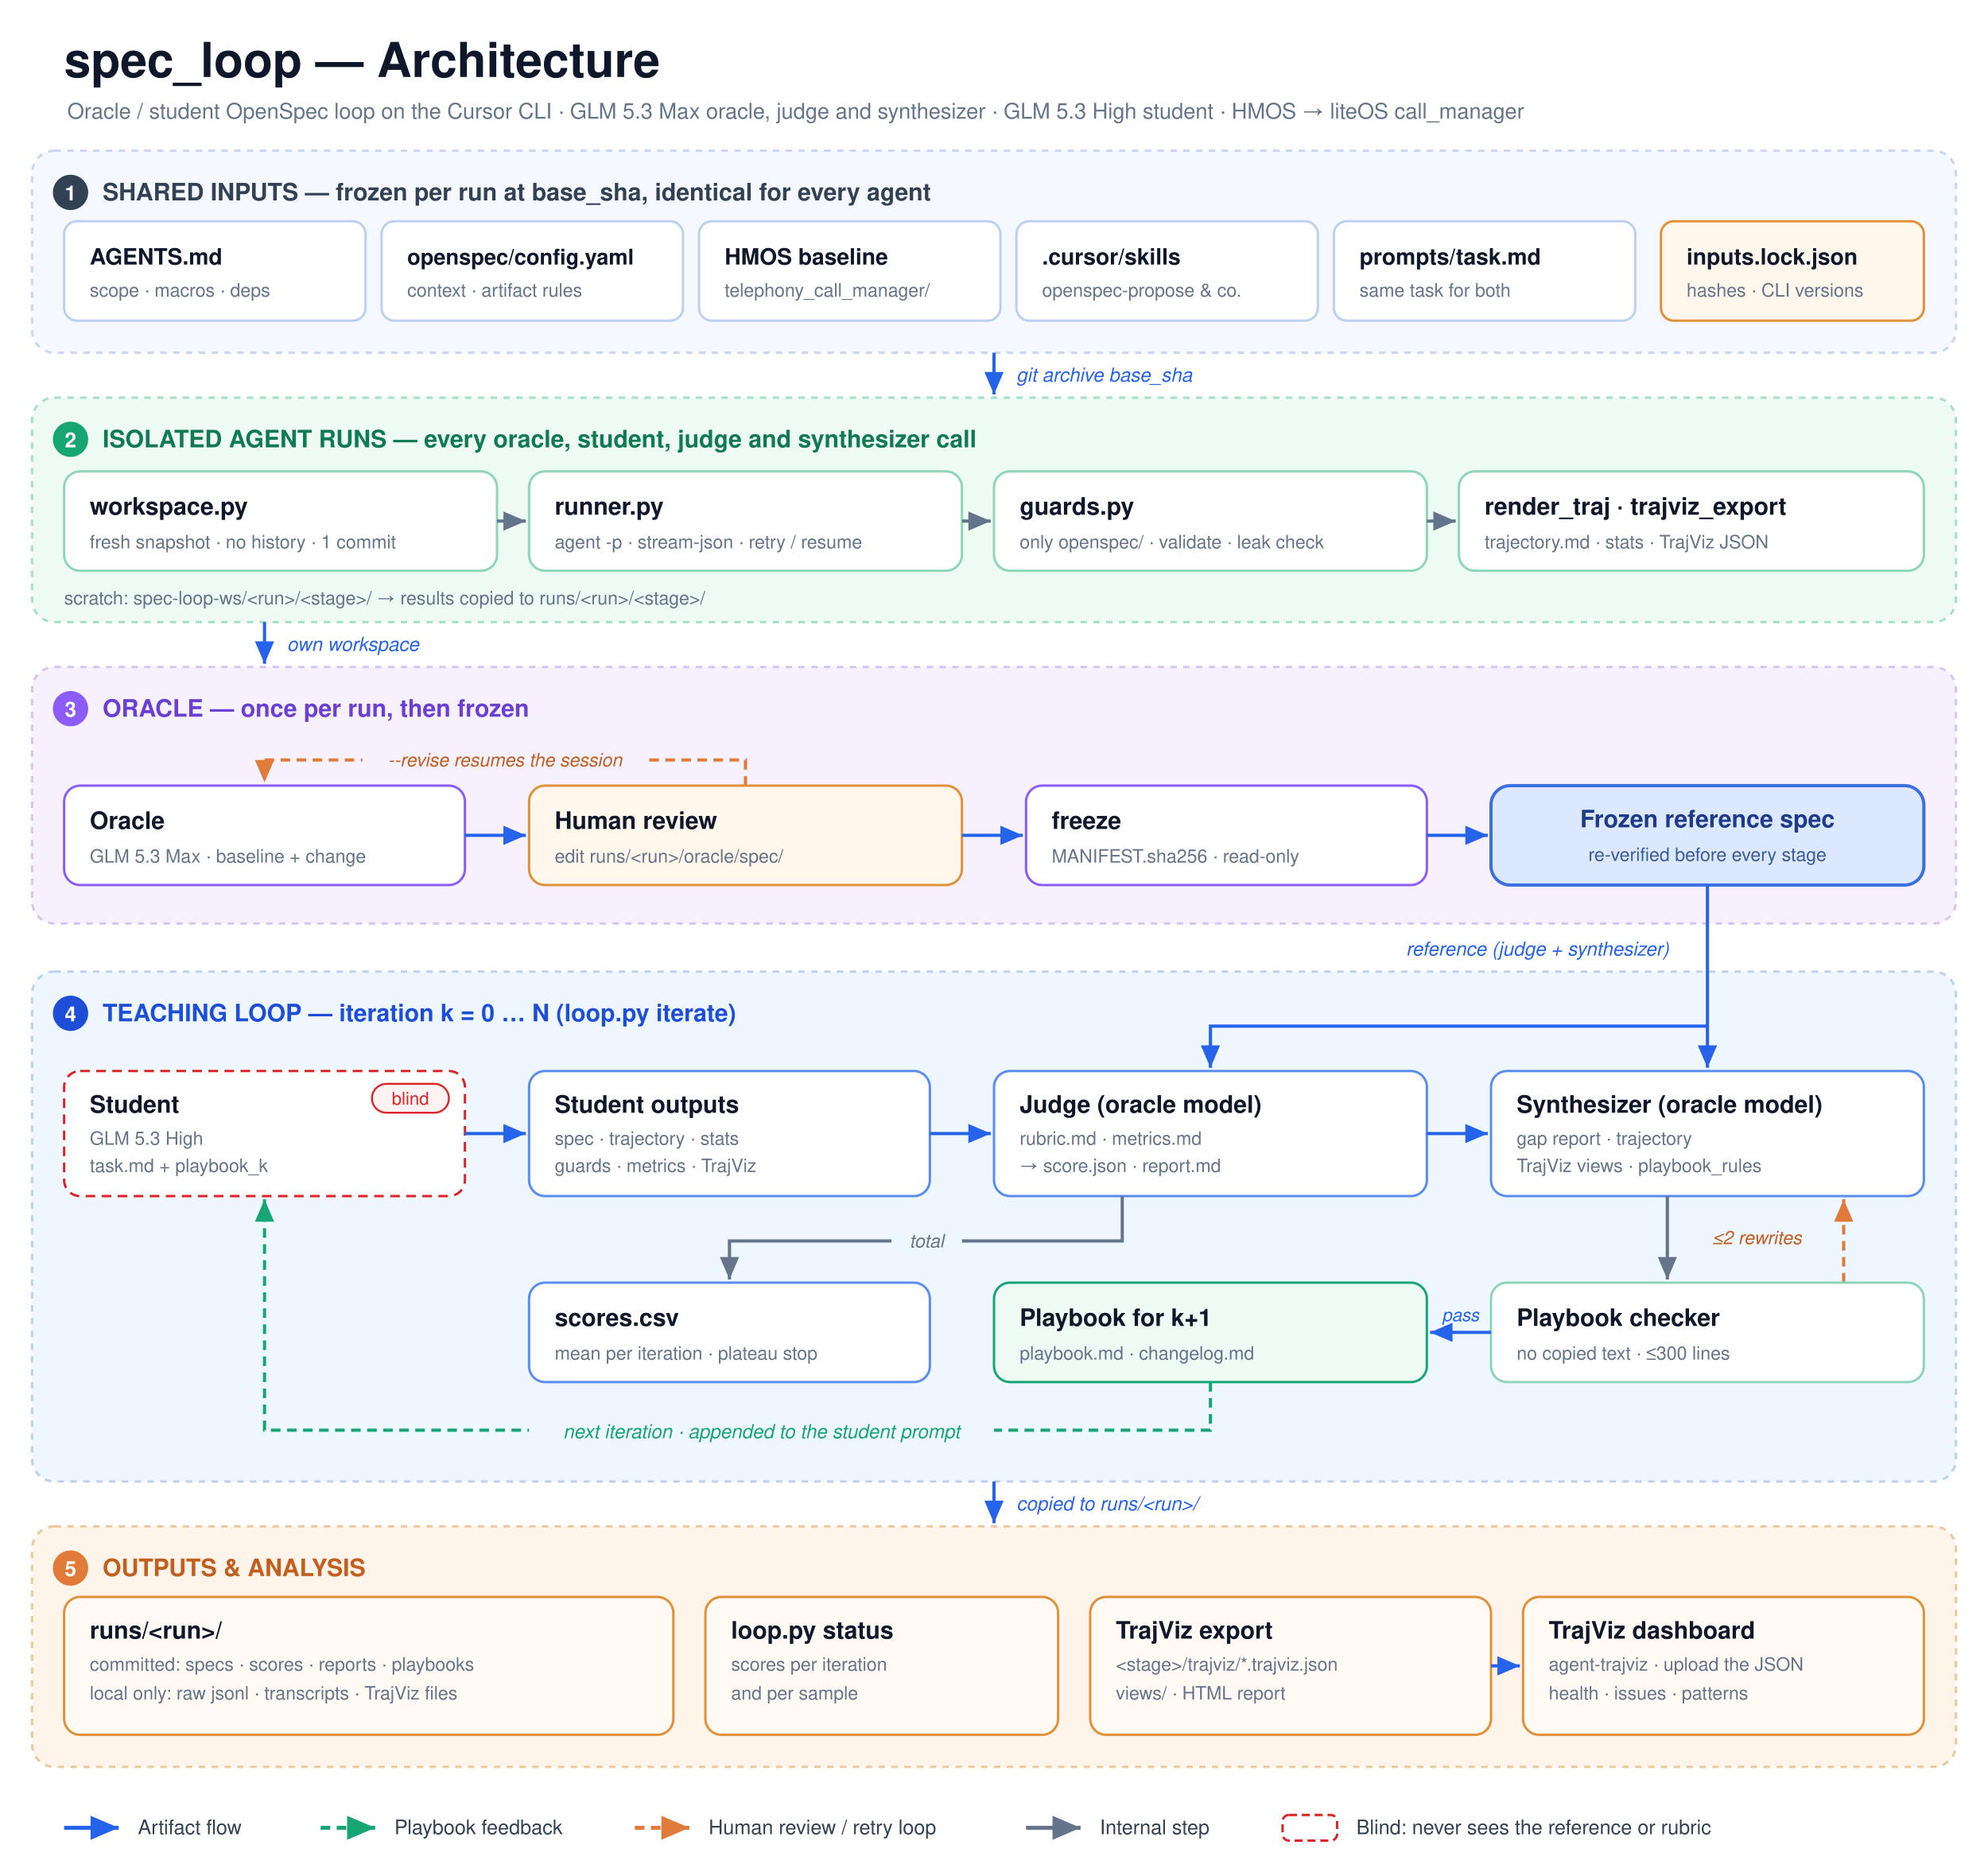
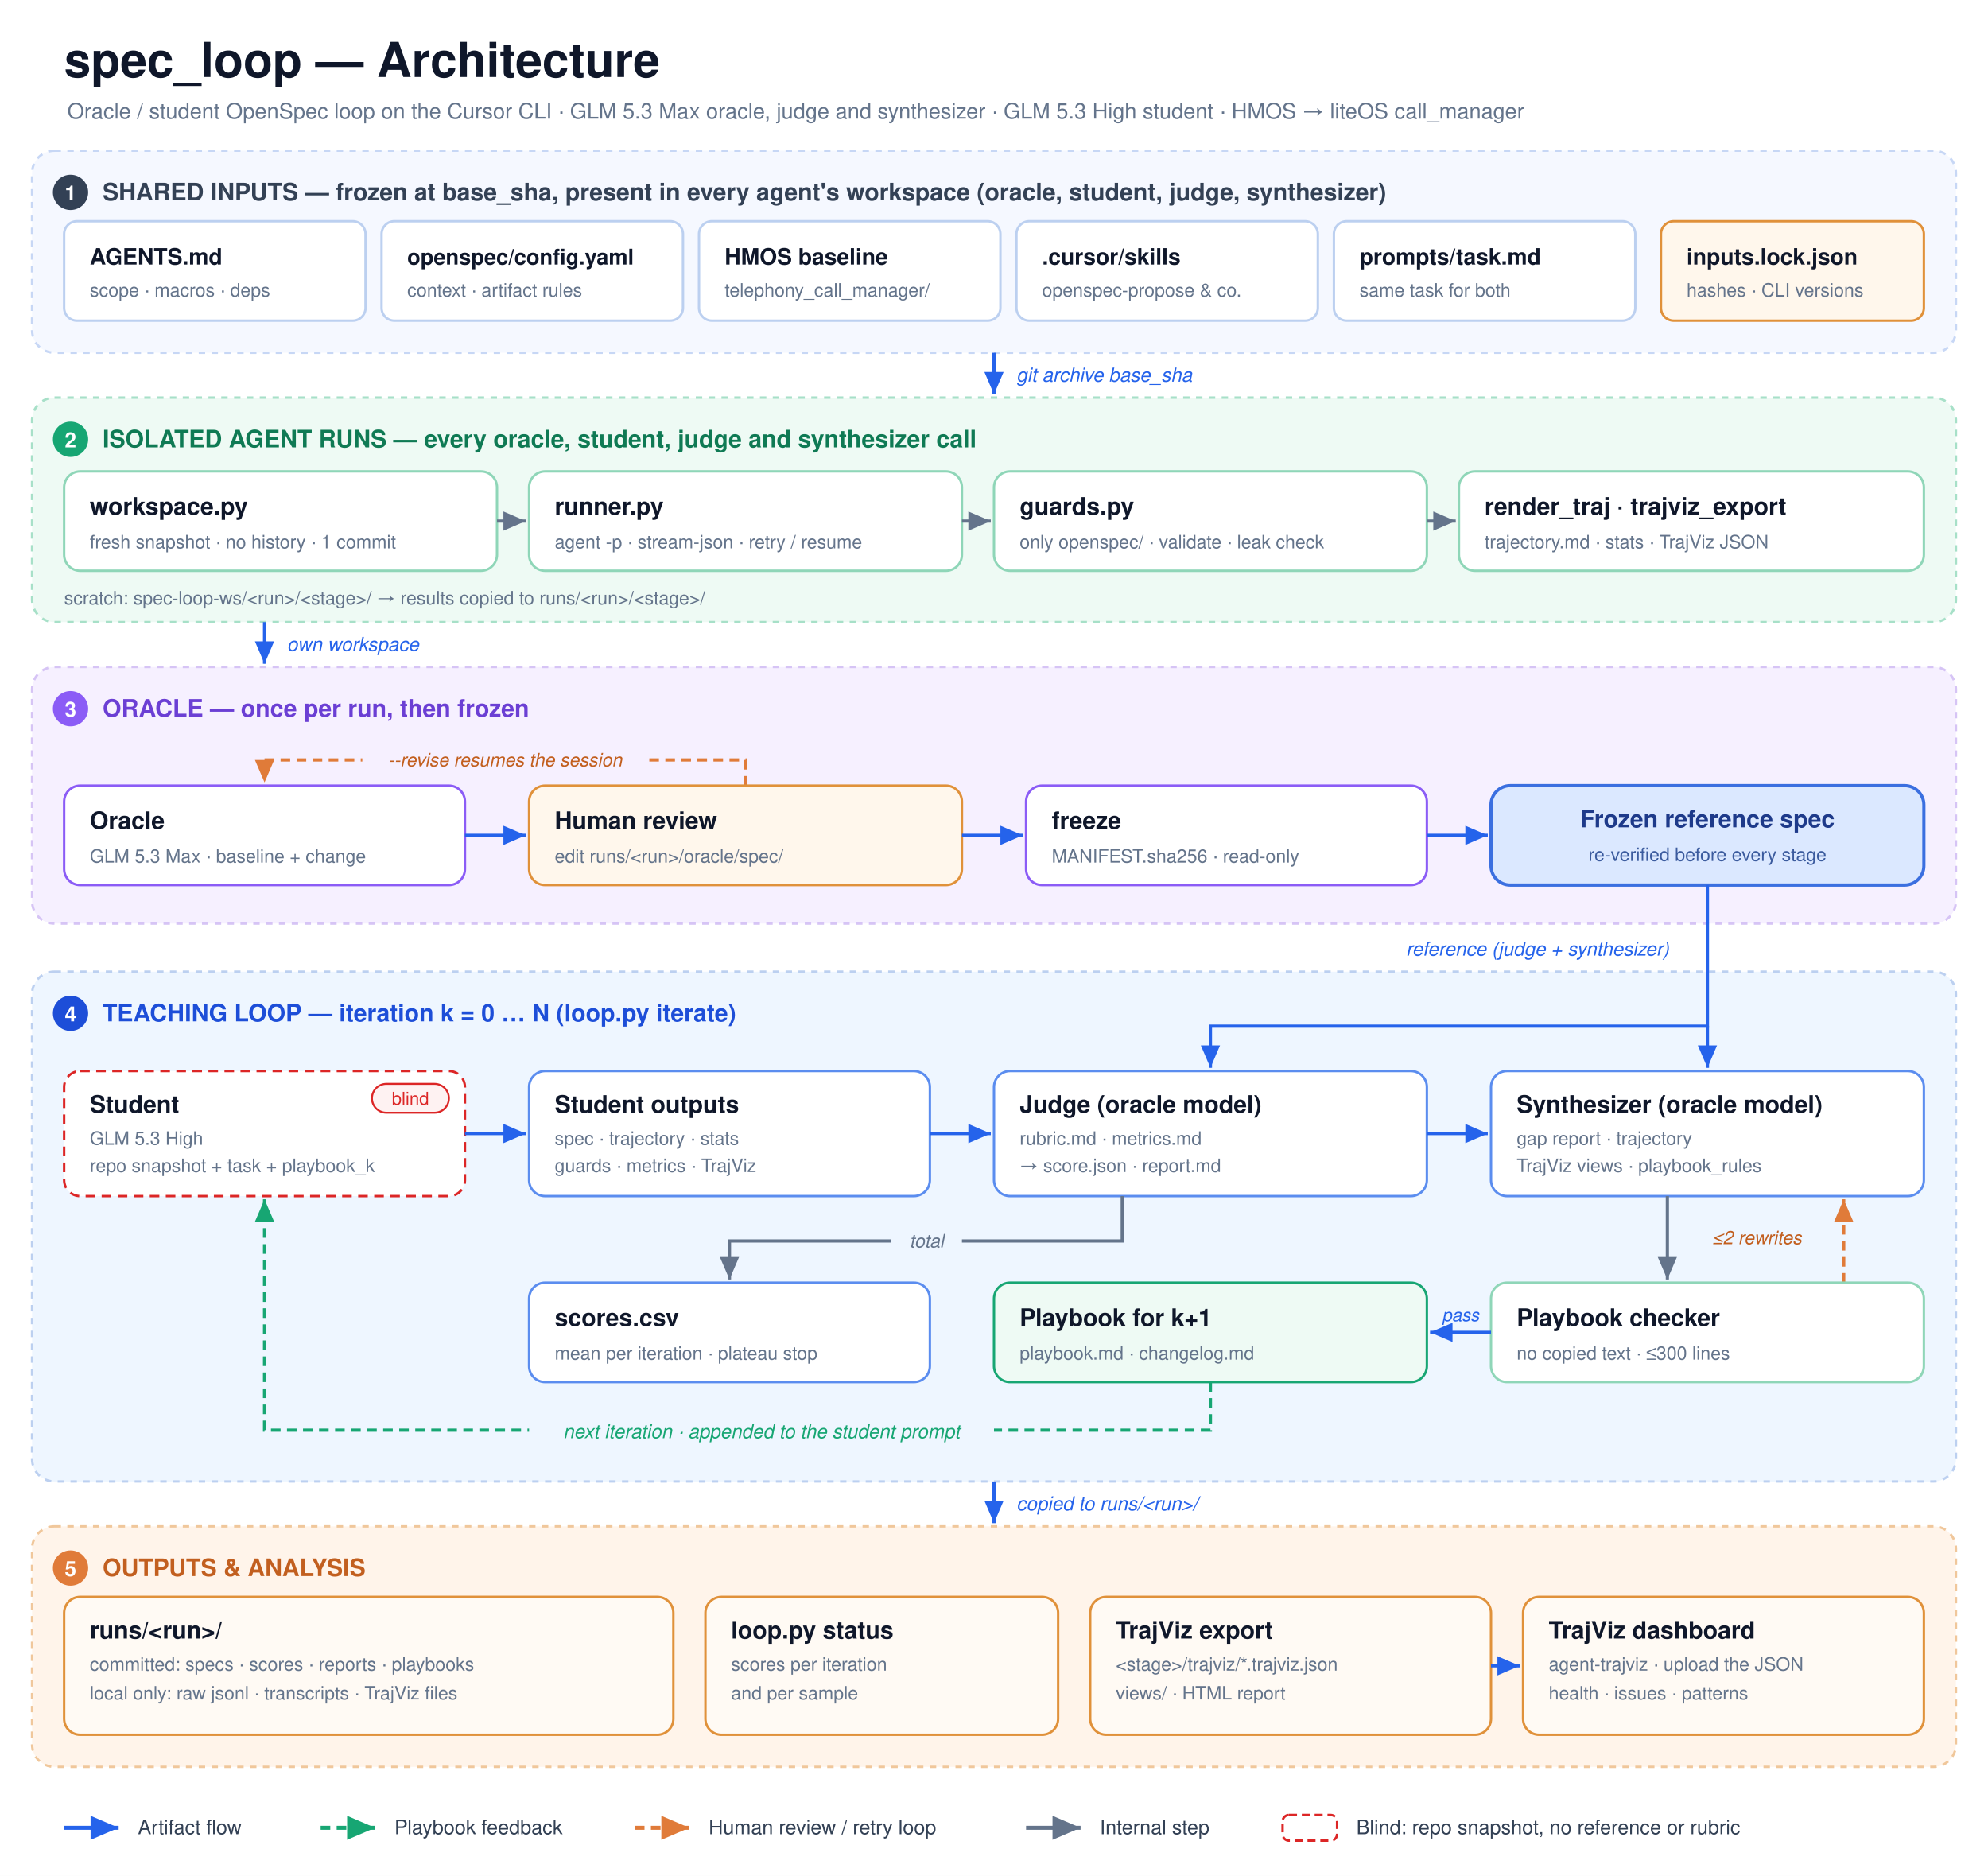
<svg xmlns="http://www.w3.org/2000/svg" viewBox="0 0 1240 1170" font-family="-apple-system, BlinkMacSystemFont, 'Segoe UI', Helvetica, Arial, sans-serif">
  <defs>
    <marker id="ah-blue" markerWidth="9" markerHeight="9" refX="7" refY="3" orient="auto">
      <path d="M0,0 L7,3 L0,6 Z" fill="#2563eb" />
    </marker>
    <marker id="ah-grey" markerWidth="9" markerHeight="9" refX="7" refY="3" orient="auto">
      <path d="M0,0 L7,3 L0,6 Z" fill="#64748b" />
    </marker>
    <marker id="ah-green" markerWidth="9" markerHeight="9" refX="7" refY="3" orient="auto">
      <path d="M0,0 L7,3 L0,6 Z" fill="#17a673" />
    </marker>
    <marker id="ah-orange" markerWidth="9" markerHeight="9" refX="7" refY="3" orient="auto">
      <path d="M0,0 L7,3 L0,6 Z" fill="#e07b39" />
    </marker>
  </defs>
  <rect x="0" y="0" width="1240" height="1170" fill="#ffffff" />
  <text x="40" y="48" font-size="30" font-weight="700" fill="#0f172a">spec_loop — Architecture</text>
  <text x="42" y="74" font-size="13.5" fill="#64748b">Oracle / student OpenSpec loop on the Cursor CLI · GLM 5.3 Max oracle, judge and synthesizer · GLM 5.3 High student · HMOS → liteOS call_manager</text>
  <rect x="20" y="94" width="1200" height="126" rx="14" fill="#f5f8ff" stroke="#c7d7f5" stroke-width="1.5" stroke-dasharray="4 4" />
  <circle cx="44" cy="120" r="11" fill="#334155" />
  <text x="44" y="125" font-size="13" font-weight="700" fill="#fff" text-anchor="middle">1</text>
-   <text x="64" y="125" font-size="15" font-weight="700" fill="#334155">SHARED INPUTS — frozen per run at base_sha, identical for every agent</text>
+   <text x="64" y="125" font-size="15" font-weight="700" fill="#334155">SHARED INPUTS — frozen at base_sha, present in every agent's workspace (oracle, student, judge, synthesizer)</text>
  <rect x="40" y="138" width="188" height="62" rx="8" fill="#ffffff" stroke="#bcd0f0" stroke-width="1.5" />
  <text x="56" y="165" font-size="14" font-weight="700" fill="#0f172a">AGENTS.md</text>
  <text x="56" y="185" font-size="11.5" fill="#64748b">scope · macros · deps</text>
  <rect x="238" y="138" width="188" height="62" rx="8" fill="#ffffff" stroke="#bcd0f0" stroke-width="1.5" />
  <text x="254" y="165" font-size="13.5" font-weight="700" fill="#0f172a">openspec/config.yaml</text>
  <text x="254" y="185" font-size="11.5" fill="#64748b">context · artifact rules</text>
  <rect x="436" y="138" width="188" height="62" rx="8" fill="#ffffff" stroke="#bcd0f0" stroke-width="1.5" />
  <text x="452" y="165" font-size="14" font-weight="700" fill="#0f172a">HMOS baseline</text>
  <text x="452" y="185" font-size="11.5" fill="#64748b">telephony_call_manager/</text>
  <rect x="634" y="138" width="188" height="62" rx="8" fill="#ffffff" stroke="#bcd0f0" stroke-width="1.5" />
  <text x="650" y="165" font-size="14" font-weight="700" fill="#0f172a">.cursor/skills</text>
  <text x="650" y="185" font-size="11.5" fill="#64748b">openspec-propose &amp; co.</text>
  <rect x="832" y="138" width="188" height="62" rx="8" fill="#ffffff" stroke="#bcd0f0" stroke-width="1.5" />
  <text x="848" y="165" font-size="14" font-weight="700" fill="#0f172a">prompts/task.md</text>
  <text x="848" y="185" font-size="11.5" fill="#64748b">same task for both</text>
  <rect x="1036" y="138" width="164" height="62" rx="8" fill="#fff7ec" stroke="#e0913a" stroke-width="1.5" />
  <text x="1052" y="165" font-size="14" font-weight="700" fill="#0f172a">inputs.lock.json</text>
  <text x="1052" y="185" font-size="11.5" fill="#64748b">hashes · CLI versions</text>
  <polyline points="620,220 620,246" fill="none" stroke="#2563eb" stroke-width="2" marker-end="url(#ah-blue)" />
  <rect x="628" y="225" width="134" height="17" fill="#ffffff" />
  <text x="634" y="238" font-size="12" fill="#2563eb" font-style="italic">git archive base_sha</text>
  <rect x="20" y="248" width="1200" height="140" rx="14" fill="#eefaf4" stroke="#a7e0c8" stroke-width="1.5" stroke-dasharray="4 4" />
  <circle cx="44" cy="274" r="11" fill="#17a673" />
  <text x="44" y="279" font-size="13" font-weight="700" fill="#fff" text-anchor="middle">2</text>
  <text x="64" y="279" font-size="15" font-weight="700" fill="#0f7a54">ISOLATED AGENT RUNS — every oracle, student, judge and synthesizer call</text>
  <rect x="40" y="294" width="270" height="62" rx="10" fill="#ffffff" stroke="#8fd6b8" stroke-width="1.5" />
  <text x="56" y="321" font-size="15" font-weight="700" fill="#0f172a">workspace.py</text>
  <text x="56" y="342" font-size="11.5" fill="#64748b">fresh snapshot · no history · 1 commit</text>
  <rect x="330" y="294" width="270" height="62" rx="10" fill="#ffffff" stroke="#8fd6b8" stroke-width="1.5" />
  <text x="346" y="321" font-size="15" font-weight="700" fill="#0f172a">runner.py</text>
  <text x="346" y="342" font-size="11.5" fill="#64748b">agent -p · stream-json · retry / resume</text>
  <polyline points="310,325 328,325" fill="none" stroke="#64748b" stroke-width="2" marker-end="url(#ah-grey)" />
  <rect x="620" y="294" width="270" height="62" rx="10" fill="#ffffff" stroke="#8fd6b8" stroke-width="1.5" />
  <text x="636" y="321" font-size="15" font-weight="700" fill="#0f172a">guards.py</text>
  <text x="636" y="342" font-size="11.5" fill="#64748b">only openspec/ · validate · leak check</text>
  <polyline points="600,325 618,325" fill="none" stroke="#64748b" stroke-width="2" marker-end="url(#ah-grey)" />
  <rect x="910" y="294" width="290" height="62" rx="10" fill="#ffffff" stroke="#8fd6b8" stroke-width="1.5" />
  <text x="926" y="321" font-size="15" font-weight="700" fill="#0f172a">render_traj · trajviz_export</text>
  <text x="926" y="342" font-size="11.5" fill="#64748b">trajectory.md · stats · TrajViz JSON</text>
  <polyline points="890,325 908,325" fill="none" stroke="#64748b" stroke-width="2" marker-end="url(#ah-grey)" />
  <text x="40" y="377" font-size="11.5" fill="#64748b">scratch: spec-loop-ws/&lt;run&gt;/&lt;stage&gt;/   →   results copied to runs/&lt;run&gt;/&lt;stage&gt;/</text>
  <polyline points="165,388 165,414" fill="none" stroke="#2563eb" stroke-width="2" marker-end="url(#ah-blue)" />
  <rect x="173" y="393" width="122" height="17" fill="#ffffff" />
  <text x="179" y="406" font-size="12" fill="#2563eb" font-style="italic">own workspace</text>
  <rect x="20" y="416" width="1200" height="160" rx="14" fill="#f6f0ff" stroke="#d6c4f5" stroke-width="1.5" stroke-dasharray="4 4" />
  <circle cx="44" cy="442" r="11" fill="#8b5cf6" />
  <text x="44" y="447" font-size="13" font-weight="700" fill="#fff" text-anchor="middle">3</text>
  <text x="64" y="447" font-size="15" font-weight="700" fill="#6b3fd4">ORACLE — once per run, then frozen</text>
  <polyline points="465,490 465,474 165,474 165,488" fill="none" stroke="#e07b39" stroke-width="2" stroke-dasharray="6 4" marker-end="url(#ah-orange)" />
  <rect x="226" y="466" width="178" height="16" fill="#f6f0ff" />
  <text x="315" y="478" font-size="11.5" fill="#c25f1f" font-style="italic" text-anchor="middle">--revise resumes the session</text>
  <rect x="40" y="490" width="250" height="62" rx="10" fill="#ffffff" stroke="#8b5cf6" stroke-width="1.5" />
  <text x="56" y="517" font-size="15" font-weight="700" fill="#0f172a">Oracle</text>
  <text x="56" y="538" font-size="11.5" fill="#64748b">GLM 5.3 Max · baseline + change</text>
  <rect x="330" y="490" width="270" height="62" rx="10" fill="#fff7ec" stroke="#e0913a" stroke-width="1.5" />
  <text x="346" y="517" font-size="15" font-weight="700" fill="#0f172a">Human review</text>
  <text x="346" y="538" font-size="11.5" fill="#64748b">edit runs/&lt;run&gt;/oracle/spec/</text>
  <polyline points="290,521 328,521" fill="none" stroke="#2563eb" stroke-width="2" marker-end="url(#ah-blue)" />
  <rect x="640" y="490" width="250" height="62" rx="10" fill="#ffffff" stroke="#8b5cf6" stroke-width="1.5" />
  <text x="656" y="517" font-size="15" font-weight="700" fill="#0f172a">freeze</text>
  <text x="656" y="538" font-size="11.5" fill="#64748b">MANIFEST.sha256 · read-only</text>
  <polyline points="600,521 638,521" fill="none" stroke="#2563eb" stroke-width="2" marker-end="url(#ah-blue)" />
  <rect x="930" y="490" width="270" height="62" rx="12" fill="#dbe8ff" stroke="#3b6fe0" stroke-width="2" />
  <text x="1065" y="516" font-size="15" font-weight="700" fill="#1e3a8a" text-anchor="middle">Frozen reference spec</text>
  <text x="1065" y="537" font-size="11.5" fill="#3b5b9e" text-anchor="middle">re-verified before every stage</text>
  <polyline points="890,521 928,521" fill="none" stroke="#2563eb" stroke-width="2" marker-end="url(#ah-blue)" />
  <rect x="20" y="606" width="1200" height="318" rx="14" fill="#eef6ff" stroke="#bcd0f0" stroke-width="1.5" stroke-dasharray="4 4" />
  <circle cx="44" cy="632" r="11" fill="#1d4ed8" />
  <text x="44" y="637" font-size="13" font-weight="700" fill="#fff" text-anchor="middle">4</text>
  <text x="64" y="637" font-size="15" font-weight="700" fill="#1d4ed8">TEACHING LOOP — iteration k = 0 … N  (loop.py iterate)</text>
  <polyline points="1065,552 1065,640 755,640 755,666" fill="none" stroke="#2563eb" stroke-width="2" marker-end="url(#ah-blue)" />
  <polyline points="1065,640 1065,666" fill="none" stroke="#2563eb" stroke-width="2" marker-end="url(#ah-blue)" />
  <rect x="860" y="583" width="198" height="17" fill="#ffffff" />
  <text x="959" y="596" font-size="12" fill="#2563eb" font-style="italic" text-anchor="middle">reference (judge + synthesizer)</text>
  <rect x="40" y="668" width="250" height="78" rx="10" fill="#ffffff" stroke="#dc2626" stroke-width="1.5" stroke-dasharray="6 4" />
  <text x="56" y="694" font-size="15" font-weight="700" fill="#0f172a">Student</text>
  <text x="56" y="714" font-size="11.5" fill="#64748b">GLM 5.3 High</text>
-   <text x="56" y="731" font-size="11.5" fill="#64748b">task.md + playbook_k</text>
+   <text x="56" y="731" font-size="11.5" fill="#64748b">repo snapshot + task + playbook_k</text>
  <rect x="232" y="676" width="48" height="18" rx="9" fill="#fef2f2" stroke="#dc2626" stroke-width="1.2" />
  <text x="256" y="689" font-size="11" fill="#dc2626" text-anchor="middle">blind</text>
  <rect x="330" y="668" width="250" height="78" rx="10" fill="#ffffff" stroke="#5b8def" stroke-width="1.5" />
  <text x="346" y="694" font-size="15" font-weight="700" fill="#0f172a">Student outputs</text>
  <text x="346" y="714" font-size="11.5" fill="#64748b">spec · trajectory · stats</text>
  <text x="346" y="731" font-size="11.5" fill="#64748b">guards · metrics · TrajViz</text>
  <polyline points="290,707 328,707" fill="none" stroke="#2563eb" stroke-width="2" marker-end="url(#ah-blue)" />
  <rect x="620" y="668" width="270" height="78" rx="10" fill="#ffffff" stroke="#5b8def" stroke-width="1.5" />
  <text x="636" y="694" font-size="15" font-weight="700" fill="#0f172a">Judge (oracle model)</text>
  <text x="636" y="714" font-size="11.5" fill="#64748b">rubric.md · metrics.md</text>
  <text x="636" y="731" font-size="11.5" fill="#64748b">→ score.json · report.md</text>
  <polyline points="580,707 618,707" fill="none" stroke="#2563eb" stroke-width="2" marker-end="url(#ah-blue)" />
  <rect x="930" y="668" width="270" height="78" rx="10" fill="#ffffff" stroke="#5b8def" stroke-width="1.5" />
  <text x="946" y="694" font-size="15" font-weight="700" fill="#0f172a">Synthesizer (oracle model)</text>
  <text x="946" y="714" font-size="11.5" fill="#64748b">gap report · trajectory</text>
  <text x="946" y="731" font-size="11.5" fill="#64748b">TrajViz views · playbook_rules</text>
  <polyline points="890,707 928,707" fill="none" stroke="#2563eb" stroke-width="2" marker-end="url(#ah-blue)" />
  <polyline points="700,746 700,774 455,774 455,798" fill="none" stroke="#64748b" stroke-width="2" marker-end="url(#ah-grey)" />
  <rect x="556" y="766" width="44" height="16" fill="#eef6ff" />
  <text x="578" y="778" font-size="11.5" fill="#64748b" font-style="italic" text-anchor="middle">total</text>
  <polyline points="1040,746 1040,798" fill="none" stroke="#64748b" stroke-width="2" marker-end="url(#ah-grey)" />
  <polyline points="1150,800 1150,748" fill="none" stroke="#e07b39" stroke-width="2" stroke-dasharray="6 4" marker-end="url(#ah-orange)" />
  <rect x="1050" y="764" width="92" height="16" fill="#eef6ff" />
  <text x="1096" y="776" font-size="11.5" fill="#c25f1f" font-style="italic" text-anchor="middle">≤2 rewrites</text>
  <rect x="330" y="800" width="250" height="62" rx="10" fill="#ffffff" stroke="#5b8def" stroke-width="1.5" />
  <text x="346" y="827" font-size="15" font-weight="700" fill="#0f172a">scores.csv</text>
  <text x="346" y="848" font-size="11.5" fill="#64748b">mean per iteration · plateau stop</text>
  <rect x="620" y="800" width="270" height="62" rx="10" fill="#eefaf4" stroke="#17a673" stroke-width="1.5" />
  <text x="636" y="827" font-size="15" font-weight="700" fill="#0f172a">Playbook for k+1</text>
  <text x="636" y="848" font-size="11.5" fill="#64748b">playbook.md · changelog.md</text>
  <rect x="930" y="800" width="270" height="62" rx="10" fill="#ffffff" stroke="#8fd6b8" stroke-width="1.5" />
  <text x="946" y="827" font-size="15" font-weight="700" fill="#0f172a">Playbook checker</text>
  <text x="946" y="848" font-size="11.5" fill="#64748b">no copied text · ≤300 lines</text>
  <polyline points="930,831 892,831" fill="none" stroke="#2563eb" stroke-width="2" marker-end="url(#ah-blue)" />
  <text x="911" y="824" font-size="11" fill="#2563eb" font-style="italic" text-anchor="middle">pass</text>
  <polyline points="755,862 755,892 165,892 165,748" fill="none" stroke="#17a673" stroke-width="2" stroke-dasharray="6 4" marker-end="url(#ah-green)" />
  <rect x="330" y="884" width="290" height="17" fill="#eef6ff" />
  <text x="475" y="897" font-size="12" fill="#17a673" font-style="italic" text-anchor="middle">next iteration · appended to the student prompt</text>
  <polyline points="620,924 620,950" fill="none" stroke="#2563eb" stroke-width="2" marker-end="url(#ah-blue)" />
  <rect x="628" y="929" width="140" height="17" fill="#ffffff" />
  <text x="634" y="942" font-size="12" fill="#2563eb" font-style="italic">copied to runs/&lt;run&gt;/</text>
  <rect x="20" y="952" width="1200" height="150" rx="14" fill="#fff4ea" stroke="#f0c79b" stroke-width="1.5" stroke-dasharray="4 4" />
  <circle cx="44" cy="978" r="11" fill="#e07b39" />
  <text x="44" y="983" font-size="13" font-weight="700" fill="#fff" text-anchor="middle">5</text>
  <text x="64" y="983" font-size="15" font-weight="700" fill="#c25f1f">OUTPUTS &amp; ANALYSIS</text>
  <rect x="40" y="996" width="380" height="86" rx="10" fill="#fffaf4" stroke="#e0913a" stroke-width="1.5" />
  <text x="56" y="1022" font-size="15" font-weight="700" fill="#0f172a">runs/&lt;run&gt;/</text>
  <text x="56" y="1042" font-size="11.5" fill="#64748b">committed: specs · scores · reports · playbooks</text>
  <text x="56" y="1060" font-size="11.5" fill="#64748b">local only: raw jsonl · transcripts · TrajViz files</text>
  <rect x="440" y="996" width="220" height="86" rx="10" fill="#fffaf4" stroke="#e0913a" stroke-width="1.5" />
  <text x="456" y="1022" font-size="15" font-weight="700" fill="#0f172a">loop.py status</text>
  <text x="456" y="1042" font-size="11.5" fill="#64748b">scores per iteration</text>
  <text x="456" y="1060" font-size="11.5" fill="#64748b">and per sample</text>
  <rect x="680" y="996" width="250" height="86" rx="10" fill="#fffaf4" stroke="#e0913a" stroke-width="1.5" />
  <text x="696" y="1022" font-size="15" font-weight="700" fill="#0f172a">TrajViz export</text>
  <text x="696" y="1042" font-size="11.5" fill="#64748b">&lt;stage&gt;/trajviz/*.trajviz.json</text>
  <text x="696" y="1060" font-size="11.5" fill="#64748b">views/ · HTML report</text>
  <rect x="950" y="996" width="250" height="86" rx="10" fill="#fffaf4" stroke="#e0913a" stroke-width="1.5" />
  <text x="966" y="1022" font-size="15" font-weight="700" fill="#0f172a">TrajViz dashboard</text>
  <text x="966" y="1042" font-size="11.5" fill="#64748b">agent-trajviz · upload the JSON</text>
  <text x="966" y="1060" font-size="11.5" fill="#64748b">health · issues · patterns</text>
  <polyline points="930,1039 948,1039" fill="none" stroke="#2563eb" stroke-width="2" marker-end="url(#ah-blue)" />
  <g font-size="12.5" fill="#334155">
    <polyline points="40,1140 74,1140" fill="none" stroke="#2563eb" stroke-width="2.5" marker-end="url(#ah-blue)" />
    <text x="86" y="1144">Artifact flow</text>
    <polyline points="200,1140 234,1140" fill="none" stroke="#17a673" stroke-width="2.5" stroke-dasharray="6 4" marker-end="url(#ah-green)" />
    <text x="246" y="1144">Playbook feedback</text>
    <polyline points="396,1140 430,1140" fill="none" stroke="#e07b39" stroke-width="2.5" stroke-dasharray="6 4" marker-end="url(#ah-orange)" />
    <text x="442" y="1144">Human review / retry loop</text>
    <polyline points="640,1140 674,1140" fill="none" stroke="#64748b" stroke-width="2.5" marker-end="url(#ah-grey)" />
    <text x="686" y="1144">Internal step</text>
    <rect x="800" y="1132" width="34" height="16" rx="4" fill="#ffffff" stroke="#dc2626" stroke-width="1.5" stroke-dasharray="5 3" />
-     <text x="846" y="1144">Blind: never sees the reference or rubric</text>
+     <text x="846" y="1144">Blind: repo snapshot, no reference or rubric</text>
  </g>
</svg>
